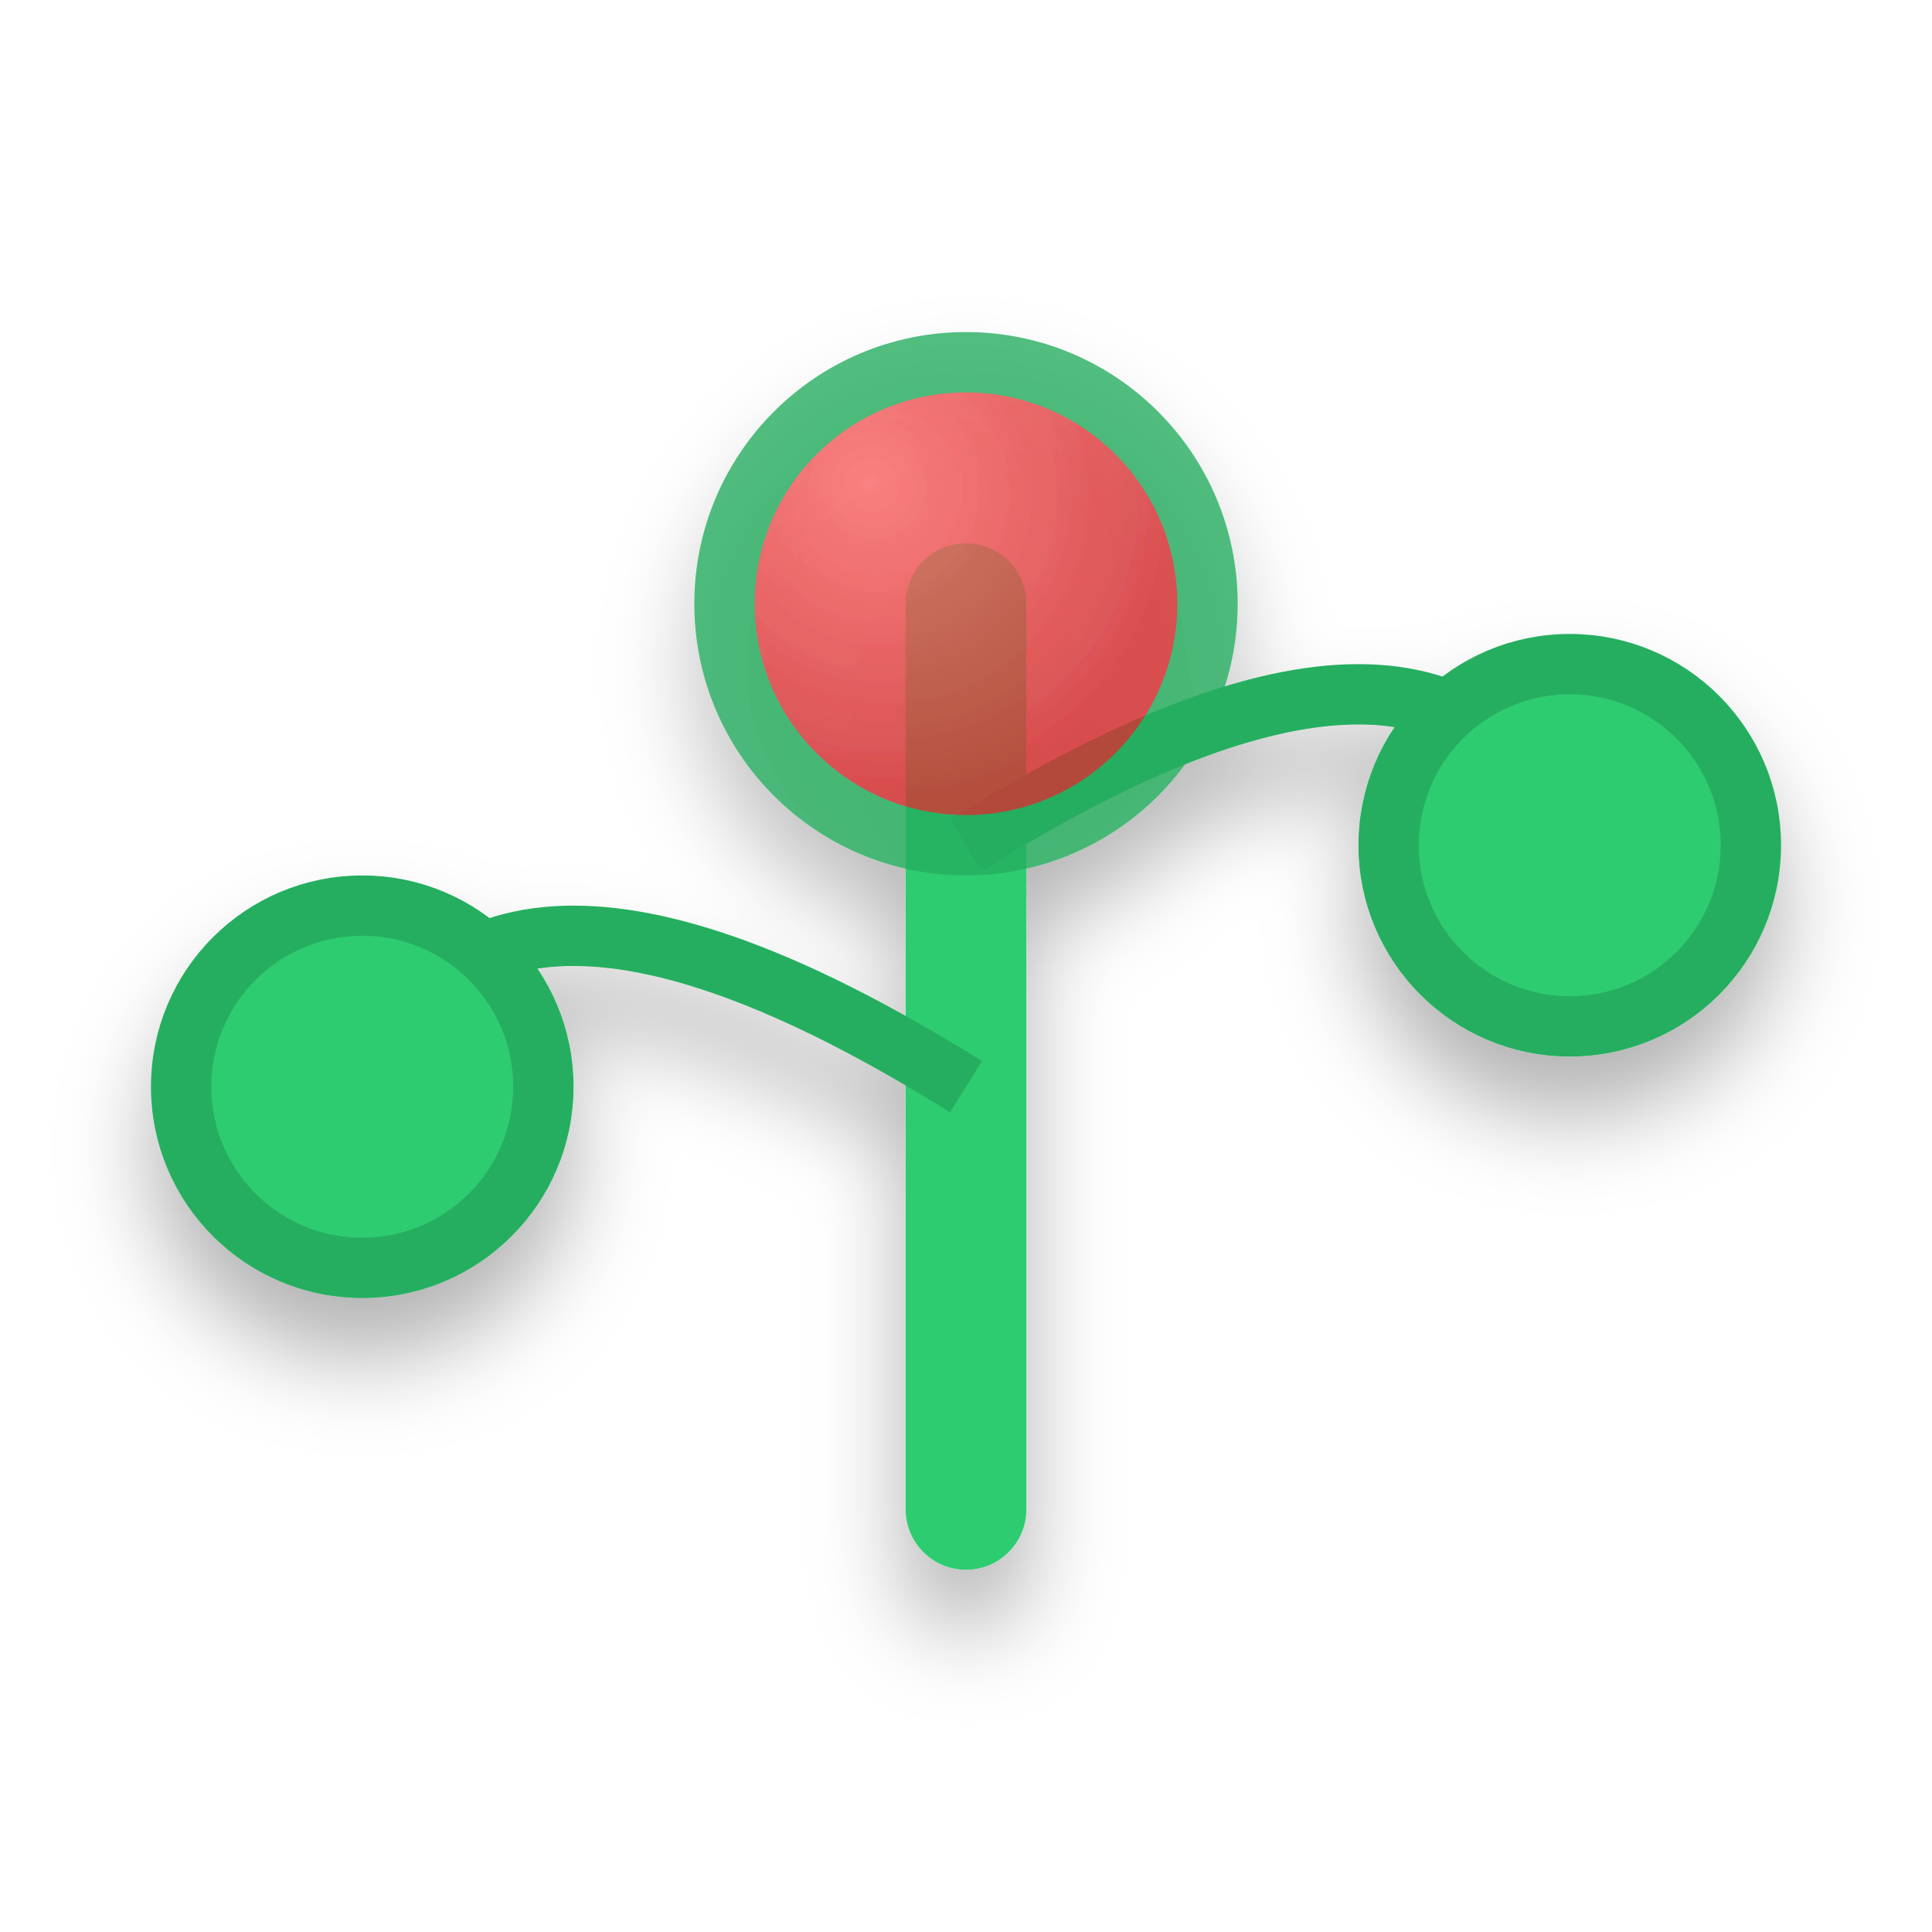
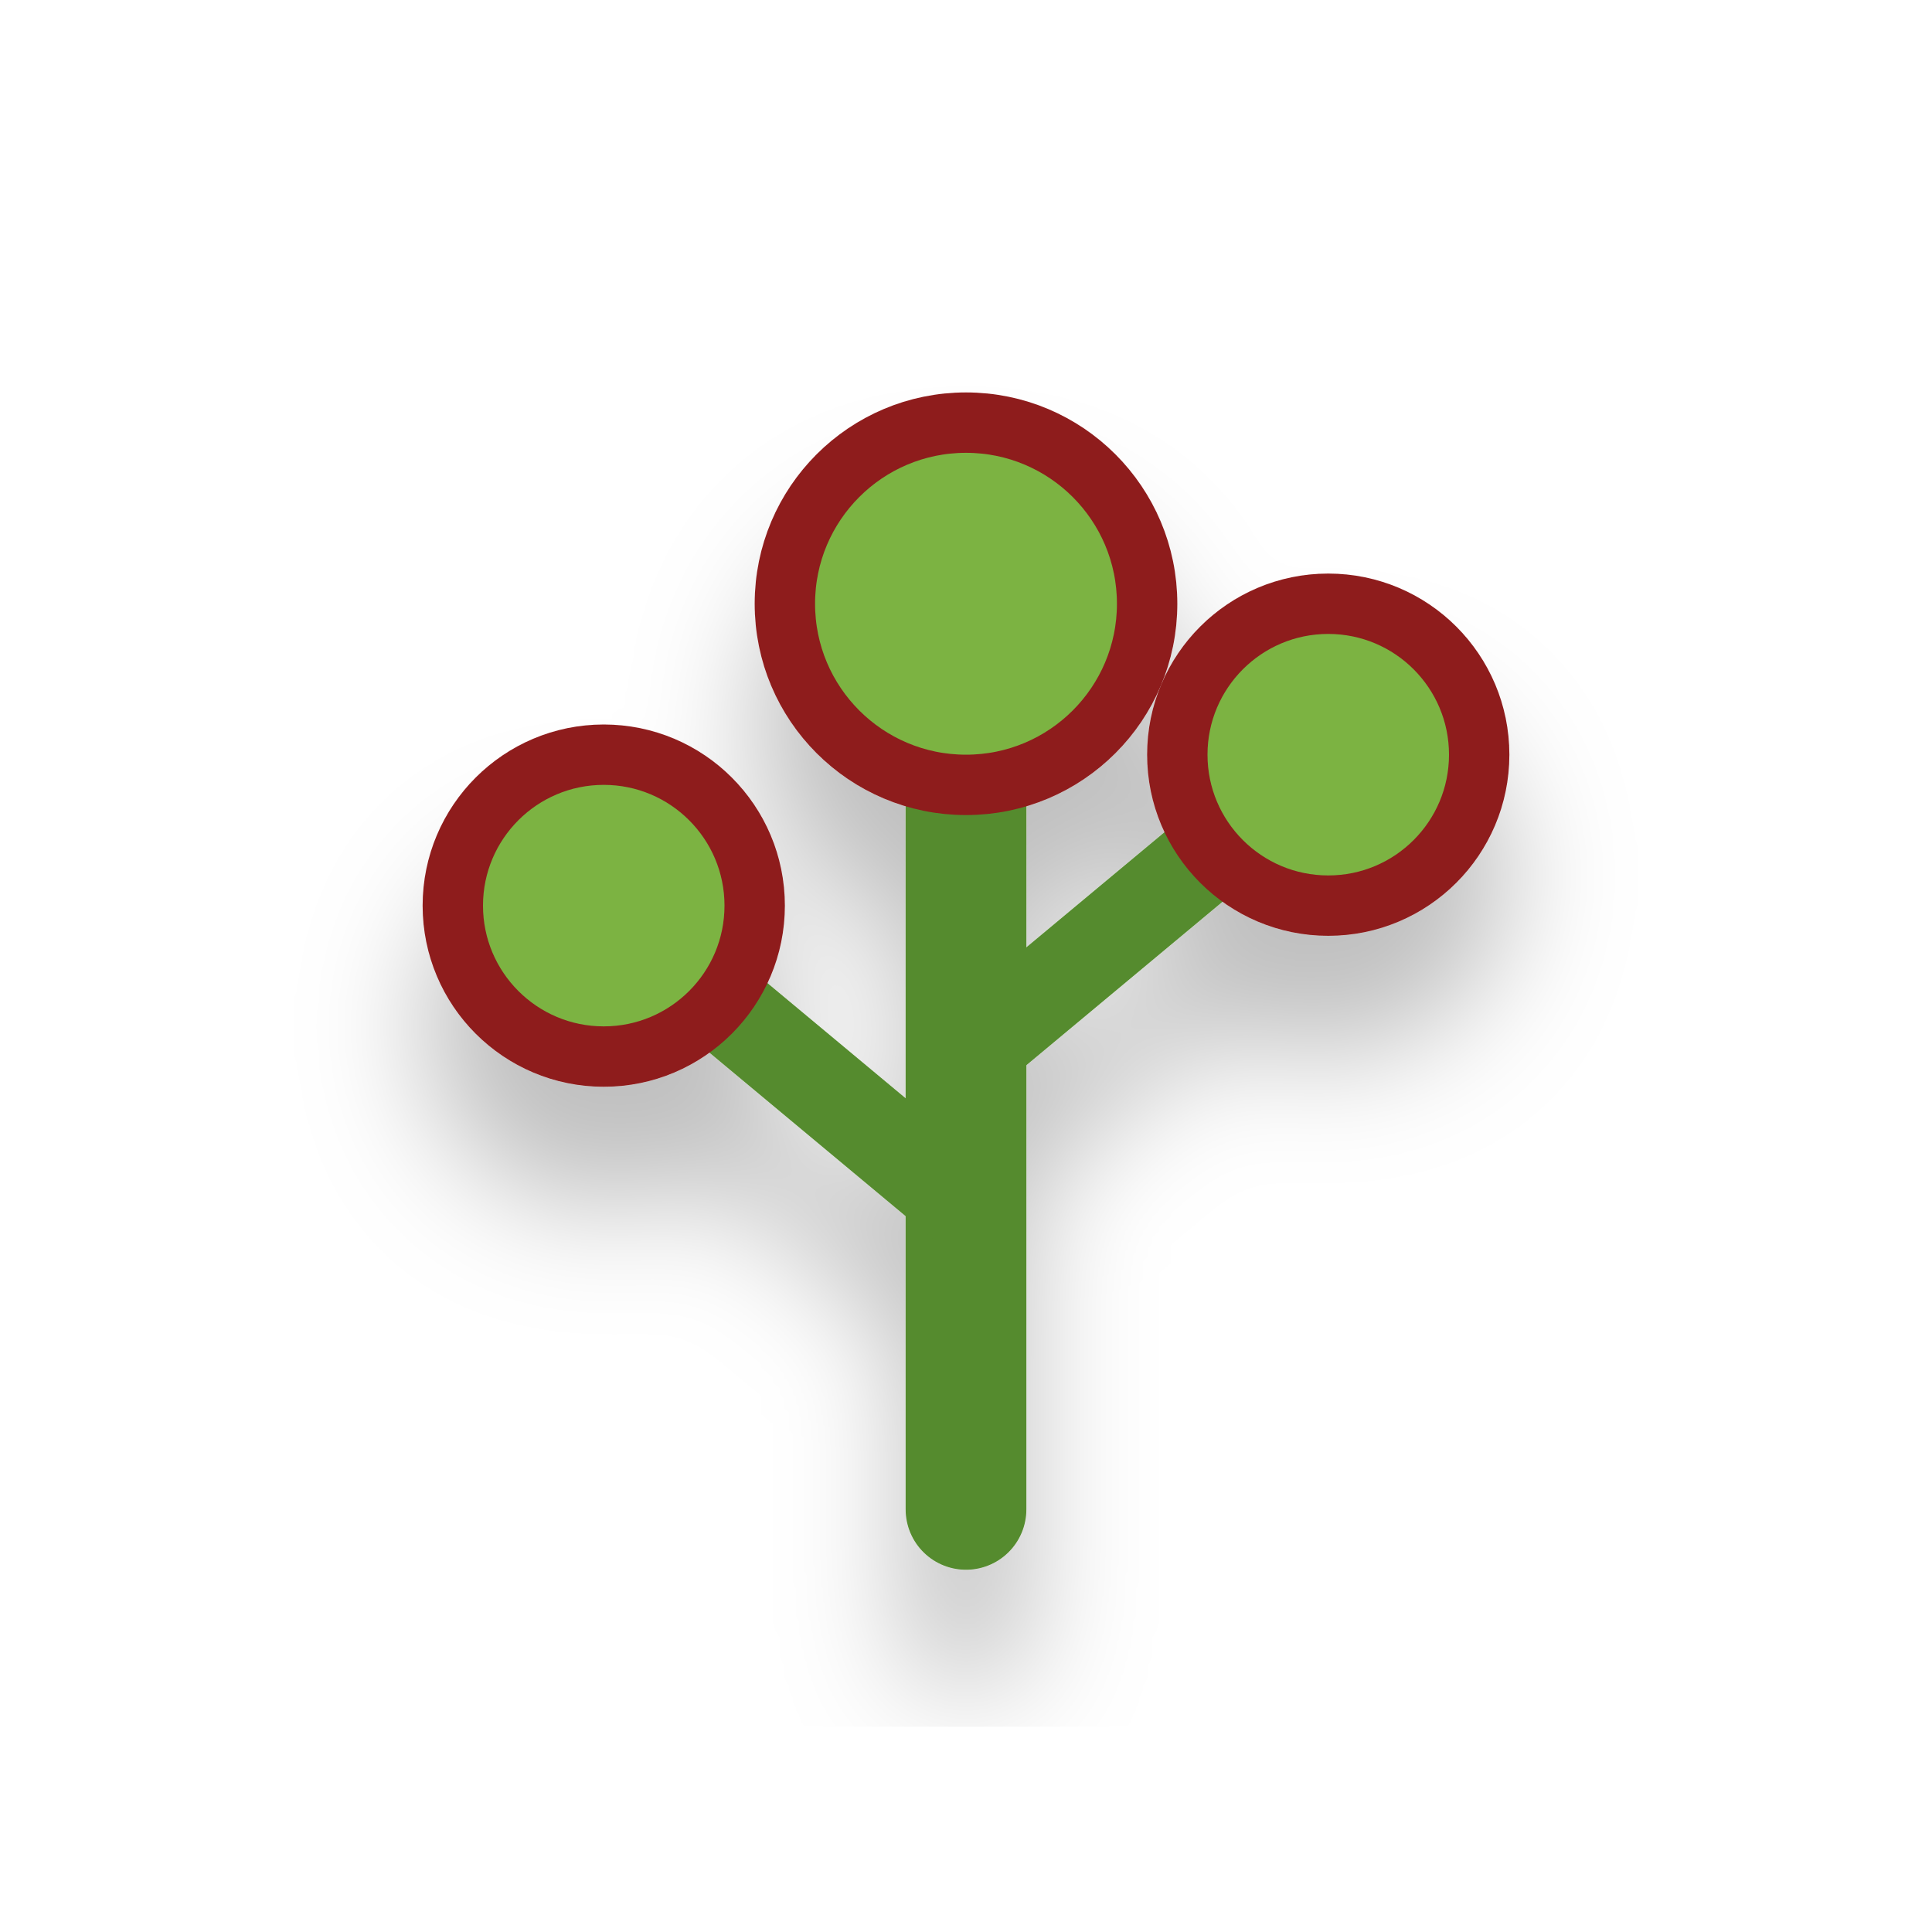
<svg xmlns="http://www.w3.org/2000/svg" width="64" height="64" viewBox="0 0 64 64">
  <defs>
-     <radialGradient id="grad_apple" cx="35%" cy="30%" r="60%" fx="30%" fy="25%">
+     <radialGradient id="grad_apple" cx="30%" cy="30%" r="70%" fx="30%" fy="30%">
      <stop offset="0%" stop-color="#FF6B6B" />
      <stop offset="100%" stop-color="#D63031" />
    </radialGradient>
+     <linearGradient id="foliage_apple" x1="0%" y1="0%" x2="0%" y2="100%">
+       <stop offset="0%" stop-color="#2ECC71" style="stop-opacity:1" />
+       <stop offset="100%" stop-color="#1B5E20" style="stop-opacity:1" />
+     </linearGradient>
    <filter id="shadow_apple" x="-20%" y="-20%" width="140%" height="140%">
-       <feDropShadow dx="0" dy="2" stdDeviation="1.5" flood-color="#000000" flood-opacity="0.3" />
+       <feDropShadow dx="0" dy="4" stdDeviation="2" flood-color="#000000" flood-opacity="0.25" />
    </filter>
  </defs>
  <g filter="url(#shadow_apple)">
-     <path d="M32 50 L32 20" stroke="#2ECC71" stroke-width="4" stroke-linecap="round" />
-     <path d="M32 36 Q16 26 12 36" fill="none" stroke="#27AE60" stroke-width="2" />
-     <circle cx="12" cy="36" r="6" fill="#2ECC71" stroke="#27AE60" stroke-width="2" />
-     <path d="M32 28 Q48 18 52 28" fill="none" stroke="#27AE60" stroke-width="2" />
-     <circle cx="52" cy="28" r="6" fill="#2ECC71" stroke="#27AE60" stroke-width="2" />
-     <circle cx="32" cy="20" r="8" fill="url(#grad_apple)" stroke="#27AE60" stroke-width="2" opacity="0.8" />
+     <path d="M32 50 L32 25" stroke="#558B2F" stroke-width="4" stroke-linecap="round" />
+     <path d="M32 40 L20 30" stroke="#558B2F" stroke-width="3" stroke-linecap="round" />
+     <path d="M32 35 L44 25" stroke="#558B2F" stroke-width="3" stroke-linecap="round" />
+     <circle cx="20" cy="30" r="5" fill="#7CB342" stroke="#8E1C1C" stroke-width="2" stroke-linecap="round" stroke-linejoin="round" />
+     <circle cx="44" cy="25" r="5" fill="#7CB342" stroke="#8E1C1C" stroke-width="2" stroke-linecap="round" stroke-linejoin="round" />
+     <circle cx="32" cy="20" r="6" fill="#7CB342" stroke="#8E1C1C" stroke-width="2" stroke-linecap="round" stroke-linejoin="round" />
  </g>
</svg>
